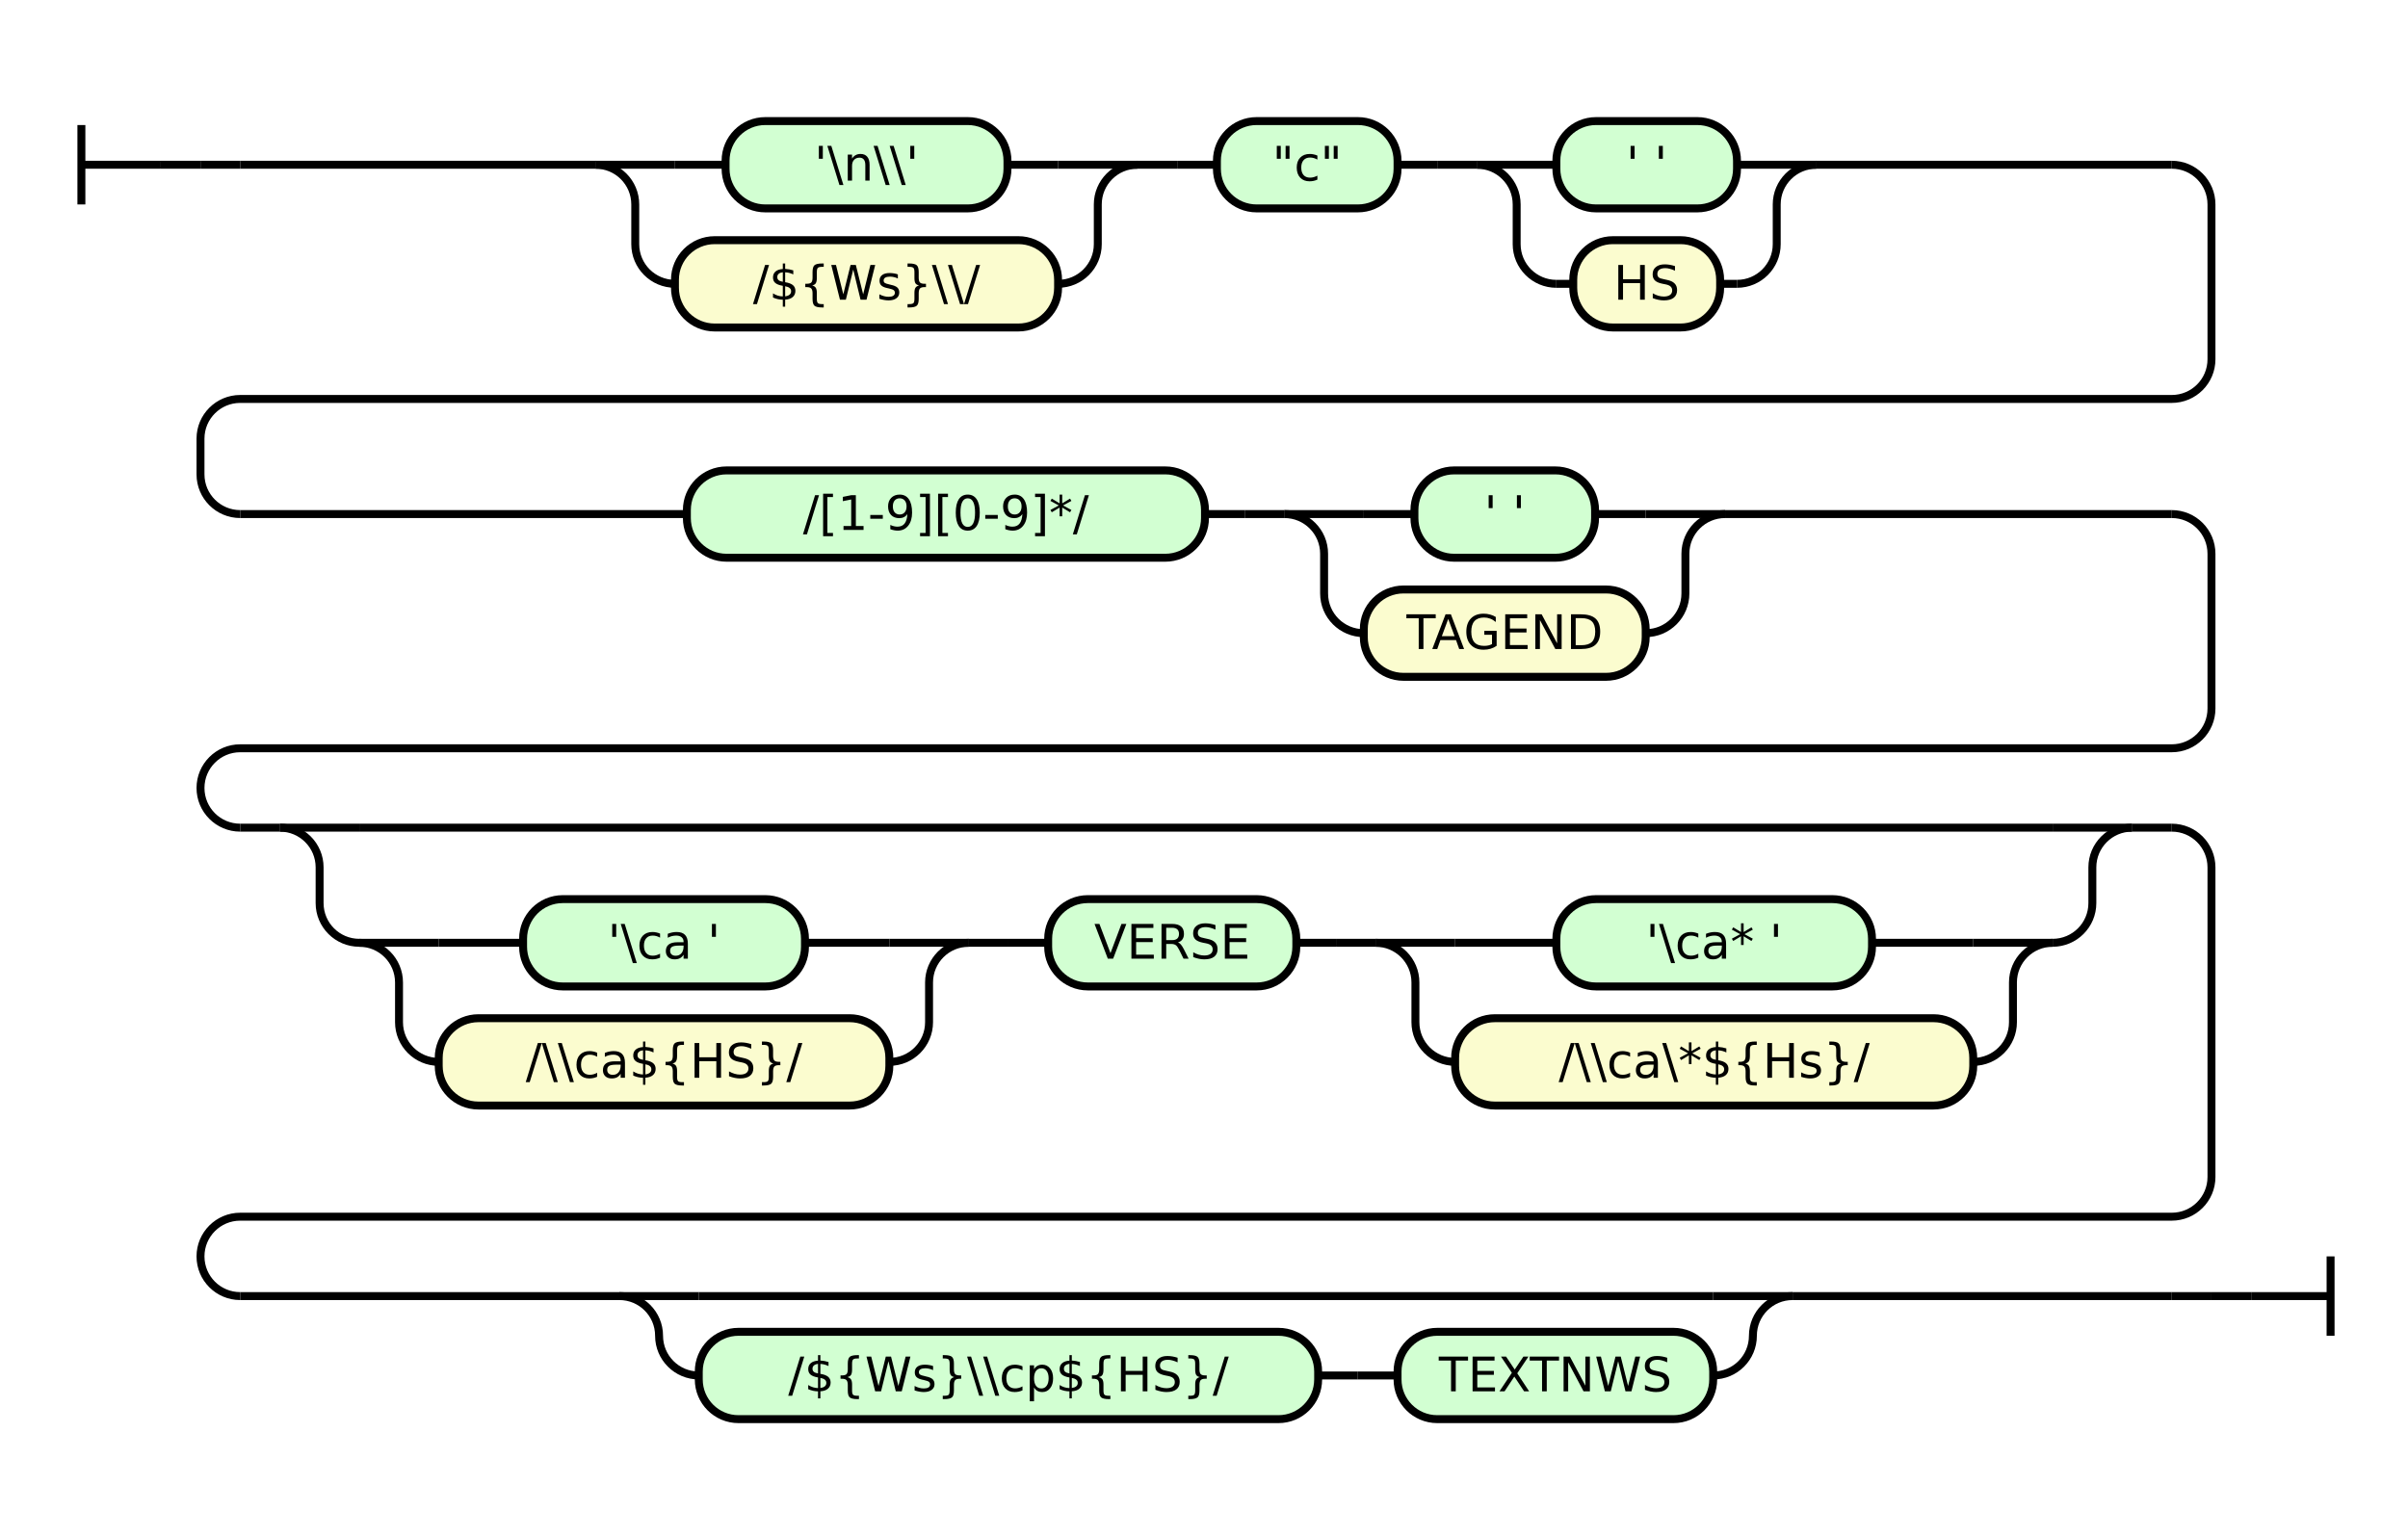
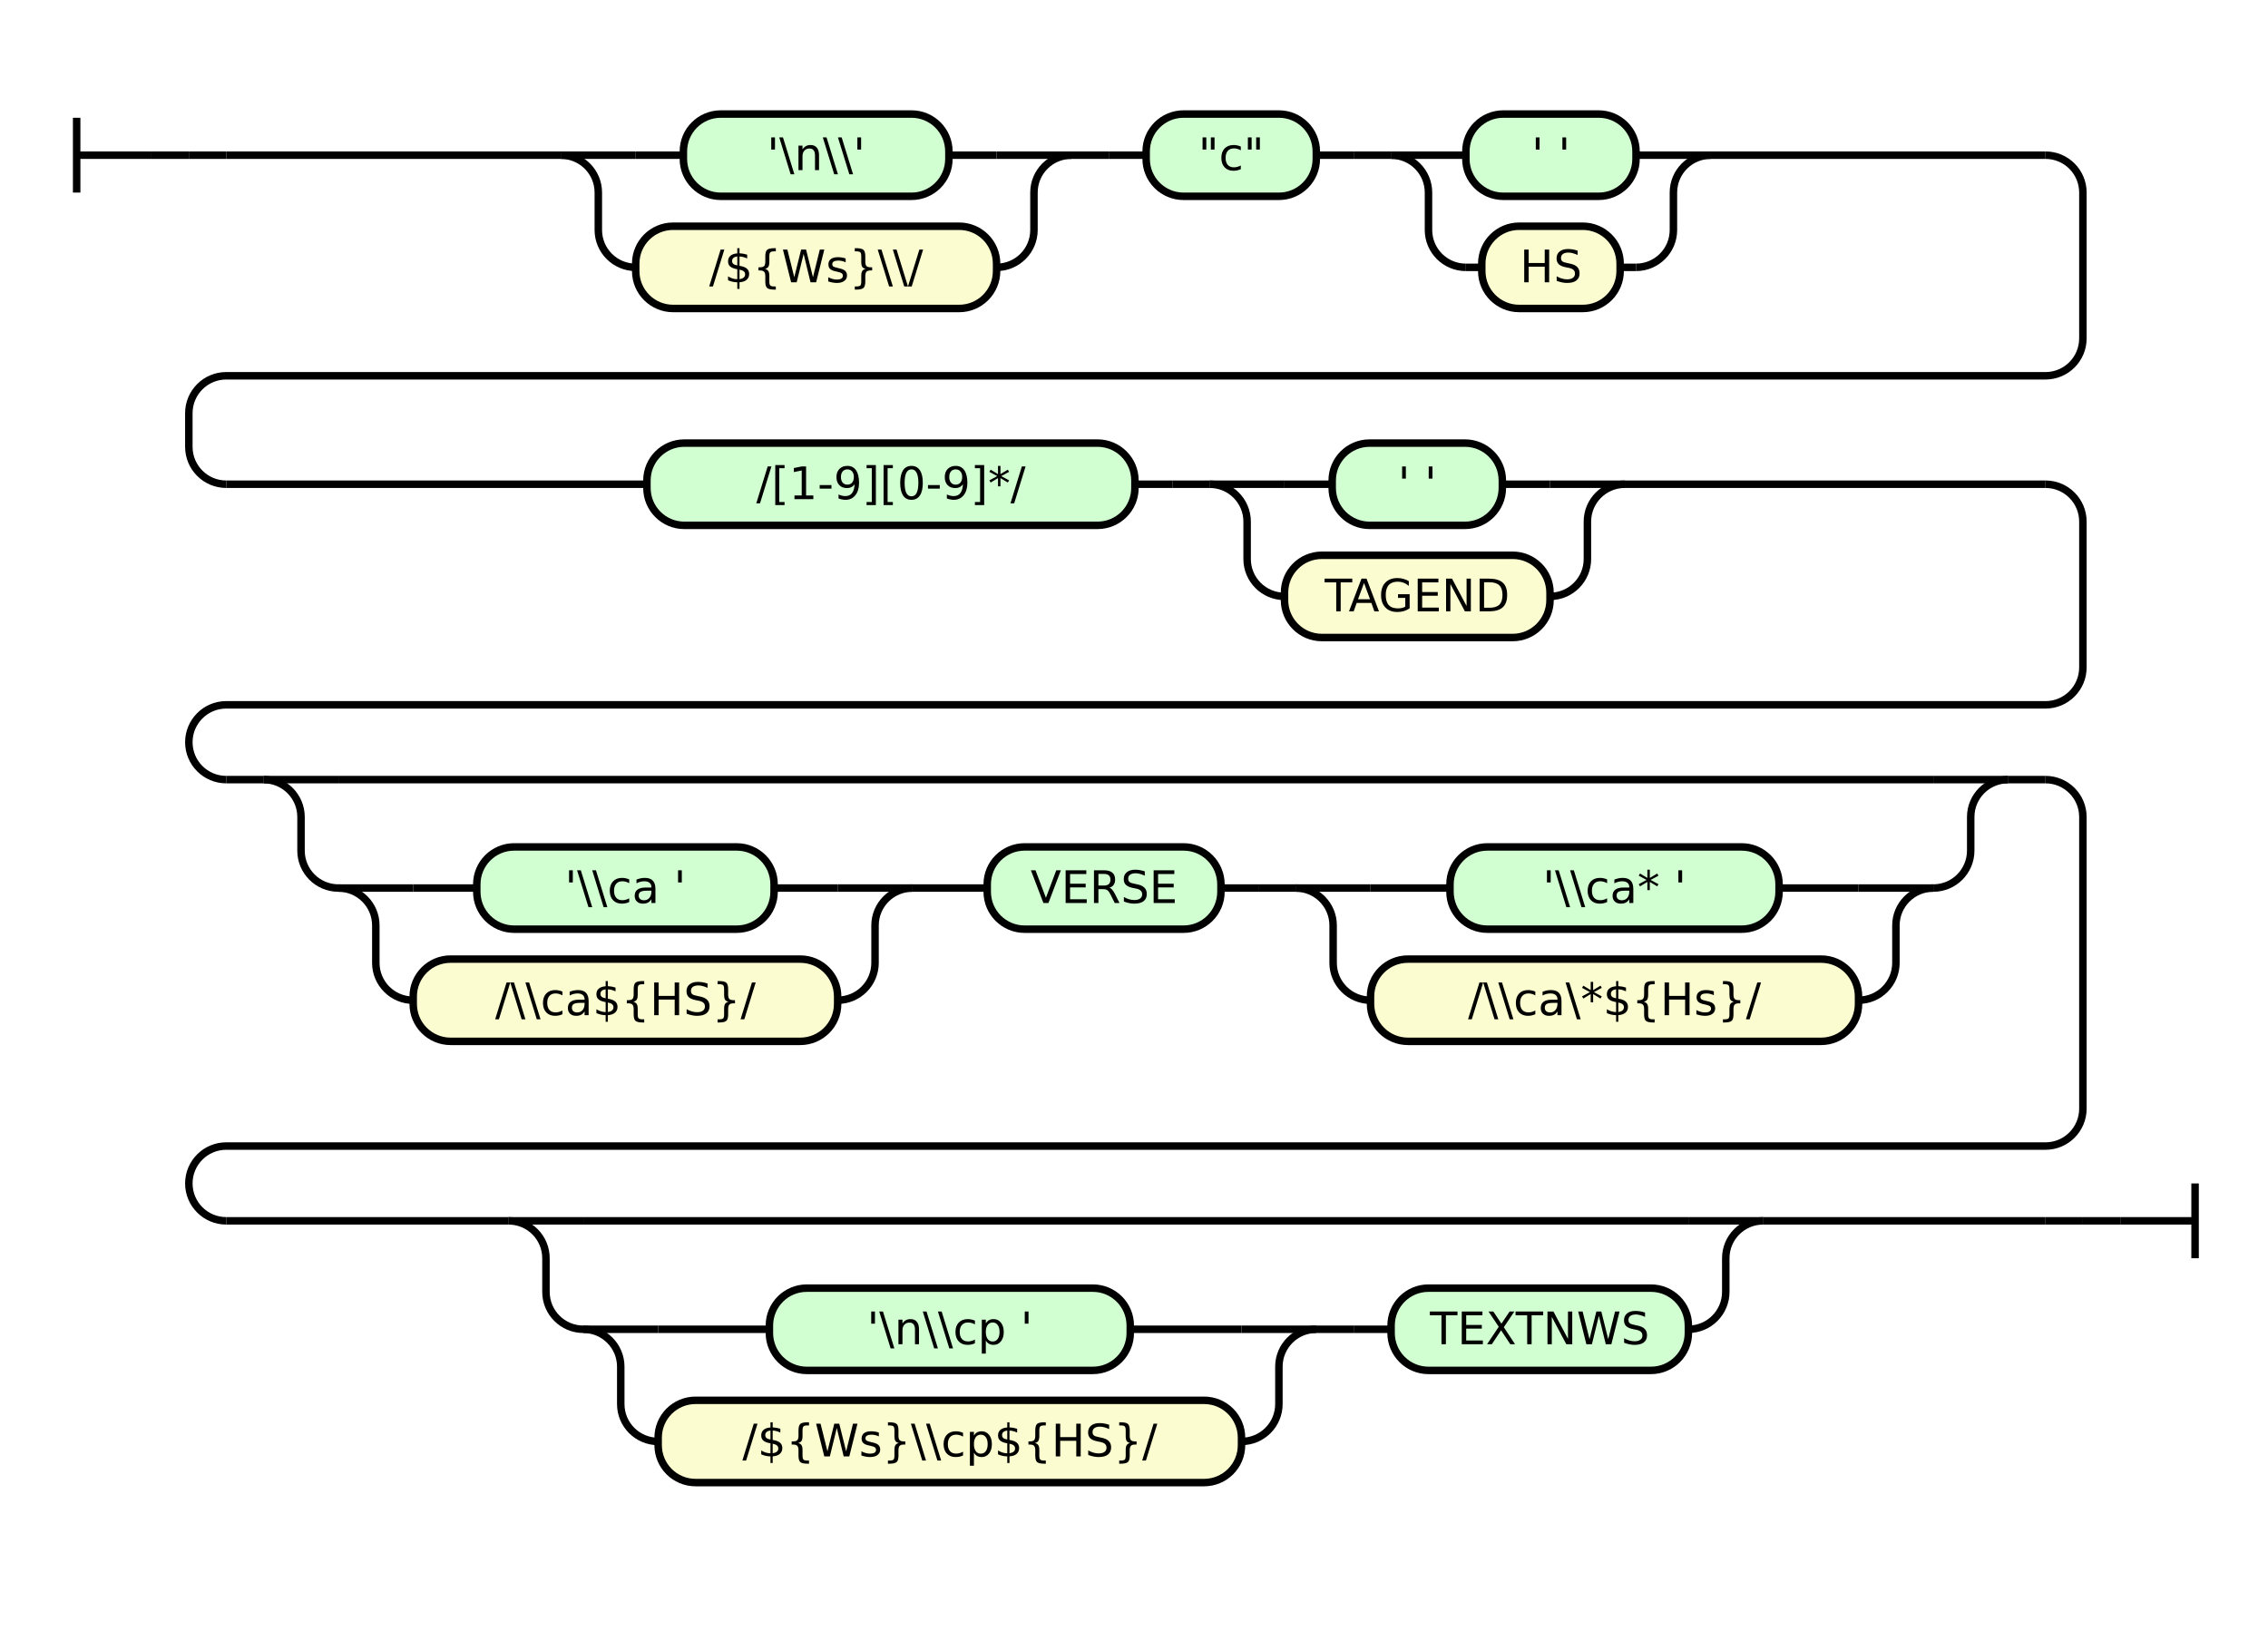
- <svg xmlns="http://www.w3.org/2000/svg" class="railroad-diagram" height="387" viewBox="0 0 606.5 387" width="606.5">
+ <svg xmlns="http://www.w3.org/2000/svg" class="railroad-diagram" height="436" viewBox="0 0 606.5 436" width="606.5">
  <g transform="translate(.5 .5)">
    <style>/*  */

    svg.railroad-diagram {
        background-color: hsl(30,20%,95%);
    }
    svg.railroad-diagram path {
        stroke-width: 2;
        stroke: black;
        fill: none;
    }
    svg.railroad-diagram text {
        font-size: 12px;
        text-anchor: middle;
        font-family: DejaVu Sans;
    }
    svg.railroad-diagram text.label {
        text-anchor:start;
    }
    svg.railroad-diagram text.comment {
        font-family: DejaVu Sans;
        font-size: 14px;
    }
    svg.railroad-diagram rect{
        stroke-width: 2;
        stroke: black;
        fill: rgb(210, 255, 210);
    }
    svg.railroad-diagram rect.group-box {
        stroke: gray;
        stroke-dasharray: 10 5;
        fill: none;
    }
    .terminal {
        font-family: DejaVu Sans;
    }
    svg.railroad-diagram g.altterminal rect {
        fill: rgb(251, 252, 207)
    }

/*  */
</style>
    <g>
      <path d="M 20 31 v 20 m 0 -10 h 20" />
    </g>
    <path d="M 40 41 h 10" />
    <g>
      <path d="M 50 41 h 0.0" />
      <path d="M 556.5 326 h 0.0" />
      <g>
        <path d="M 50.0 41 h 0.0" />
        <path d="M 50.0 41 h 10" />
        <g>
          <path d="M 60.0 41 h 89.5" />
          <path d="M 457.0 41 h 89.5" />
          <g>
            <path d="M 149.5 41 h 0.0" />
            <path d="M 286.0 41 h 0.0" />
            <path d="M 149.5 41 h 20" />
            <g class="terminal ">
              <path d="M 169.5 41 h 12.75" />
              <path d="M 253.25 41 h 12.75" />
              <rect height="22" rx="10" ry="10" width="71.0" x="182.25" y="30" />
              <text x="217.75" y="45">'\n\\'</text>
            </g>
            <path d="M 266.0 41 h 20" />
            <path d="M 149.5 41 a 10 10 0 0 1 10 10 v 10 a 10 10 0 0 0 10 10" />
            <g class="terminal altterminal">
              <path d="M 169.5 71 h 0.0" />
              <path d="M 266.0 71 h 0.0" />
              <rect height="22" rx="10" ry="10" width="96.5" x="169.5" y="60" />
              <text x="217.75" y="75">/${Ws}\\/</text>
            </g>
            <path d="M 266.0 71 a 10 10 0 0 0 10 -10 v -10 a 10 10 0 0 1 10 -10" />
          </g>
          <path d="M 286.0 41 h 10" />
          <path d="M 296.0 41 h 10" />
          <g class="terminal ">
            <path d="M 306.0 41 h 0.0" />
            <path d="M 351.5 41 h 0.0" />
            <rect height="22" rx="10" ry="10" width="45.5" x="306.0" y="30" />
            <text x="328.75" y="45">"c"</text>
          </g>
          <path d="M 351.5 41 h 10" />
          <path d="M 361.5 41 h 10" />
          <g>
            <path d="M 371.5 41 h 0.0" />
            <path d="M 457.0 41 h 0.0" />
            <path d="M 371.5 41 h 20" />
            <g class="terminal ">
              <path d="M 391.5 41 h 0.0" />
              <path d="M 437.0 41 h 0.0" />
              <rect height="22" rx="10" ry="10" width="45.5" x="391.5" y="30" />
              <text x="414.25" y="45">' '</text>
            </g>
            <path d="M 437.0 41 h 20" />
            <path d="M 371.5 41 a 10 10 0 0 1 10 10 v 10 a 10 10 0 0 0 10 10" />
            <g class="terminal altterminal">
              <path d="M 391.5 71 h 4.25" />
              <path d="M 432.75 71 h 4.25" />
              <rect height="22" rx="10" ry="10" width="37.0" x="395.75" y="60" />
              <text x="414.25" y="75">HS</text>
            </g>
            <path d="M 437.0 71 a 10 10 0 0 0 10 -10 v -10 a 10 10 0 0 1 10 -10" />
          </g>
        </g>
        <path d="M 546.5 41 a 10 10 0 0 1 10 10 v 39 a 10 10 0 0 1 -10 10 h -486.5 a 10 10 0 0 0 -10 10 v 9 a 10 10 0 0 0 10 10" />
        <g>
          <path d="M 60.0 129 h 112.5" />
          <path d="M 434.0 129 h 112.5" />
          <g class="terminal ">
            <path d="M 172.5 129 h 0.0" />
            <path d="M 303.0 129 h 0.0" />
            <rect height="22" rx="10" ry="10" width="130.5" x="172.5" y="118" />
            <text x="237.75" y="133">/[1-9][0-9]*/</text>
          </g>
          <path d="M 303.0 129 h 10" />
          <path d="M 313.0 129 h 10" />
          <g>
            <path d="M 323.0 129 h 0.0" />
            <path d="M 434.0 129 h 0.0" />
            <path d="M 323.0 129 h 20" />
            <g class="terminal ">
              <path d="M 343.0 129 h 12.75" />
              <path d="M 401.25 129 h 12.75" />
              <rect height="22" rx="10" ry="10" width="45.5" x="355.75" y="118" />
              <text x="378.5" y="133">' '</text>
            </g>
            <path d="M 414.0 129 h 20" />
            <path d="M 323.0 129 a 10 10 0 0 1 10 10 v 10 a 10 10 0 0 0 10 10" />
            <g class="terminal altterminal">
              <path d="M 343.0 159 h 0.0" />
              <path d="M 414.0 159 h 0.0" />
              <rect height="22" rx="10" ry="10" width="71.0" x="343.0" y="148" />
              <text x="378.5" y="163">TAGEND</text>
            </g>
            <path d="M 414.0 159 a 10 10 0 0 0 10 -10 v -10 a 10 10 0 0 1 10 -10" />
          </g>
        </g>
        <path d="M 546.5 129 a 10 10 0 0 1 10 10 v 39 a 10 10 0 0 1 -10 10 h -486.5 a 10 10 0 0 0 -10 10 v 0 a 10 10 0 0 0 10 10" />
        <g>
          <path d="M 60.0 208 h 10.0" />
          <path d="M 536.5 208 h 10.0" />
          <path d="M 70.0 208 h 20" />
          <g>
            <path d="M 90.0 208 h 426.5" />
          </g>
          <path d="M 516.5 208 h 20" />
          <path d="M 70.0 208 a 10 10 0 0 1 10 10 v 9 a 10 10 0 0 0 10 10" />
          <g>
            <path d="M 90.0 237 h 0.0" />
            <path d="M 516.5 237 h 0.0" />
            <g>
              <path d="M 90.0 237 h 0.0" />
              <path d="M 243.5 237 h 0.0" />
              <path d="M 90.0 237 h 20" />
              <g class="terminal ">
-                 <path d="M 110.0 237 h 21.25" />
-                 <path d="M 202.25 237 h 21.25" />
-                 <rect height="22" rx="10" ry="10" width="71.0" x="131.25" y="226" />
-                 <text x="166.75" y="241">'\ca '</text>
+                 <path d="M 110.0 237 h 17.0" />
+                 <path d="M 206.5 237 h 17.0" />
+                 <rect height="22" rx="10" ry="10" width="79.5" x="127.0" y="226" />
+                 <text x="166.75" y="241">'\\ca '</text>
              </g>
              <path d="M 223.5 237 h 20" />
              <path d="M 90.0 237 a 10 10 0 0 1 10 10 v 10 a 10 10 0 0 0 10 10" />
              <g class="terminal altterminal">
                <path d="M 110.0 267 h 0.0" />
                <path d="M 223.5 267 h 0.0" />
                <rect height="22" rx="10" ry="10" width="113.5" x="110.0" y="256" />
                <text x="166.75" y="271">/\\ca${HS}/</text>
              </g>
              <path d="M 223.5 267 a 10 10 0 0 0 10 -10 v -10 a 10 10 0 0 1 10 -10" />
            </g>
            <path d="M 243.5 237 h 10" />
            <path d="M 253.5 237 h 10" />
            <g class="terminal ">
              <path d="M 263.5 237 h 0.0" />
              <path d="M 326.0 237 h 0.0" />
              <rect height="22" rx="10" ry="10" width="62.5" x="263.5" y="226" />
              <text x="294.75" y="241">VERSE</text>
            </g>
            <path d="M 326.0 237 h 10" />
            <path d="M 336.0 237 h 10" />
            <g>
              <path d="M 346.0 237 h 0.0" />
              <path d="M 516.5 237 h 0.0" />
              <path d="M 346.0 237 h 20" />
              <g class="terminal ">
-                 <path d="M 366.0 237 h 25.5" />
-                 <path d="M 471.0 237 h 25.5" />
-                 <rect height="22" rx="10" ry="10" width="79.5" x="391.5" y="226" />
-                 <text x="431.25" y="241">'\ca* '</text>
+                 <path d="M 366.0 237 h 21.25" />
+                 <path d="M 475.25 237 h 21.25" />
+                 <rect height="22" rx="10" ry="10" width="88.0" x="387.25" y="226" />
+                 <text x="431.25" y="241">'\\ca* '</text>
              </g>
              <path d="M 496.5 237 h 20" />
              <path d="M 346.0 237 a 10 10 0 0 1 10 10 v 10 a 10 10 0 0 0 10 10" />
              <g class="terminal altterminal">
                <path d="M 366.0 267 h 0.0" />
                <path d="M 496.5 267 h 0.0" />
                <rect height="22" rx="10" ry="10" width="130.5" x="366.0" y="256" />
                <text x="431.25" y="271">/\\ca\*${Hs}/</text>
              </g>
              <path d="M 496.5 267 a 10 10 0 0 0 10 -10 v -10 a 10 10 0 0 1 10 -10" />
            </g>
          </g>
          <path d="M 516.5 237 a 10 10 0 0 0 10 -10 v -9 a 10 10 0 0 1 10 -10" />
        </g>
        <path d="M 546.5 208 a 10 10 0 0 1 10 10 v 78 a 10 10 0 0 1 -10 10 h -486.5 a 10 10 0 0 0 -10 10 v 0 a 10 10 0 0 0 10 10" />
        <g>
-           <path d="M 60.0 326 h 95.5" />
-           <path d="M 451.0 326 h 95.5" />
-           <path d="M 155.5 326 h 20" />
-           <g>
-             <path d="M 175.5 326 h 255.5" />
-           </g>
-           <path d="M 431.0 326 h 20" />
-           <path d="M 155.5 326 a 10 10 0 0 1 10 10 v 0 a 10 10 0 0 0 10 10" />
-           <g>
-             <path d="M 175.5 346 h 0.0" />
-             <path d="M 431.0 346 h 0.0" />
-             <g class="terminal ">
-               <path d="M 175.5 346 h 0.0" />
-               <path d="M 331.5 346 h 0.0" />
-               <rect height="22" rx="10" ry="10" width="156.0" x="175.5" y="335" />
-               <text x="253.5" y="350">/${Ws}\\cp${HS}/</text>
-             </g>
-             <path d="M 331.5 346 h 10" />
-             <path d="M 341.5 346 h 10" />
-             <g class="terminal ">
-               <path d="M 351.5 346 h 0.0" />
-               <path d="M 431.0 346 h 0.0" />
-               <rect height="22" rx="10" ry="10" width="79.5" x="351.5" y="335" />
-               <text x="391.25" y="350">TEXTNWS</text>
-             </g>
-           </g>
-           <path d="M 431.0 346 a 10 10 0 0 0 10 -10 v 0 a 10 10 0 0 1 10 -10" />
+           <path d="M 60.0 326 h 75.5" />
+           <path d="M 471.0 326 h 75.5" />
+           <path d="M 135.5 326 h 20" />
+           <g>
+             <path d="M 155.5 326 h 295.5" />
+           </g>
+           <path d="M 451.0 326 h 20" />
+           <path d="M 135.5 326 a 10 10 0 0 1 10 10 v 9 a 10 10 0 0 0 10 10" />
+           <g>
+             <path d="M 155.5 355 h 0.0" />
+             <path d="M 451.0 355 h 0.0" />
+             <g>
+               <path d="M 155.5 355 h 0.0" />
+               <path d="M 351.5 355 h 0.0" />
+               <path d="M 155.5 355 h 20" />
+               <g class="terminal ">
+                 <path d="M 175.5 355 h 29.75" />
+                 <path d="M 301.75 355 h 29.75" />
+                 <rect height="22" rx="10" ry="10" width="96.5" x="205.25" y="344" />
+                 <text x="253.5" y="359">'\n\\cp '</text>
+               </g>
+               <path d="M 331.5 355 h 20" />
+               <path d="M 155.5 355 a 10 10 0 0 1 10 10 v 10 a 10 10 0 0 0 10 10" />
+               <g class="terminal altterminal">
+                 <path d="M 175.5 385 h 0.0" />
+                 <path d="M 331.5 385 h 0.0" />
+                 <rect height="22" rx="10" ry="10" width="156.0" x="175.5" y="374" />
+                 <text x="253.5" y="389">/${Ws}\\cp${HS}/</text>
+               </g>
+               <path d="M 331.5 385 a 10 10 0 0 0 10 -10 v -10 a 10 10 0 0 1 10 -10" />
+             </g>
+             <path d="M 351.5 355 h 10" />
+             <path d="M 361.5 355 h 10" />
+             <g class="terminal ">
+               <path d="M 371.5 355 h 0.0" />
+               <path d="M 451.0 355 h 0.0" />
+               <rect height="22" rx="10" ry="10" width="79.5" x="371.5" y="344" />
+               <text x="411.25" y="359">TEXTNWS</text>
+             </g>
+           </g>
+           <path d="M 451.0 355 a 10 10 0 0 0 10 -10 v -9 a 10 10 0 0 1 10 -10" />
        </g>
        <path d="M 546.5 326 h 10" />
        <path d="M 556.5 326 h 0.0" />
      </g>
    </g>
    <path d="M 556.5 326 h 10" />
    <path d="M 566.5 326 h 20 m 0 -10 v 20" />
  </g>
</svg>
